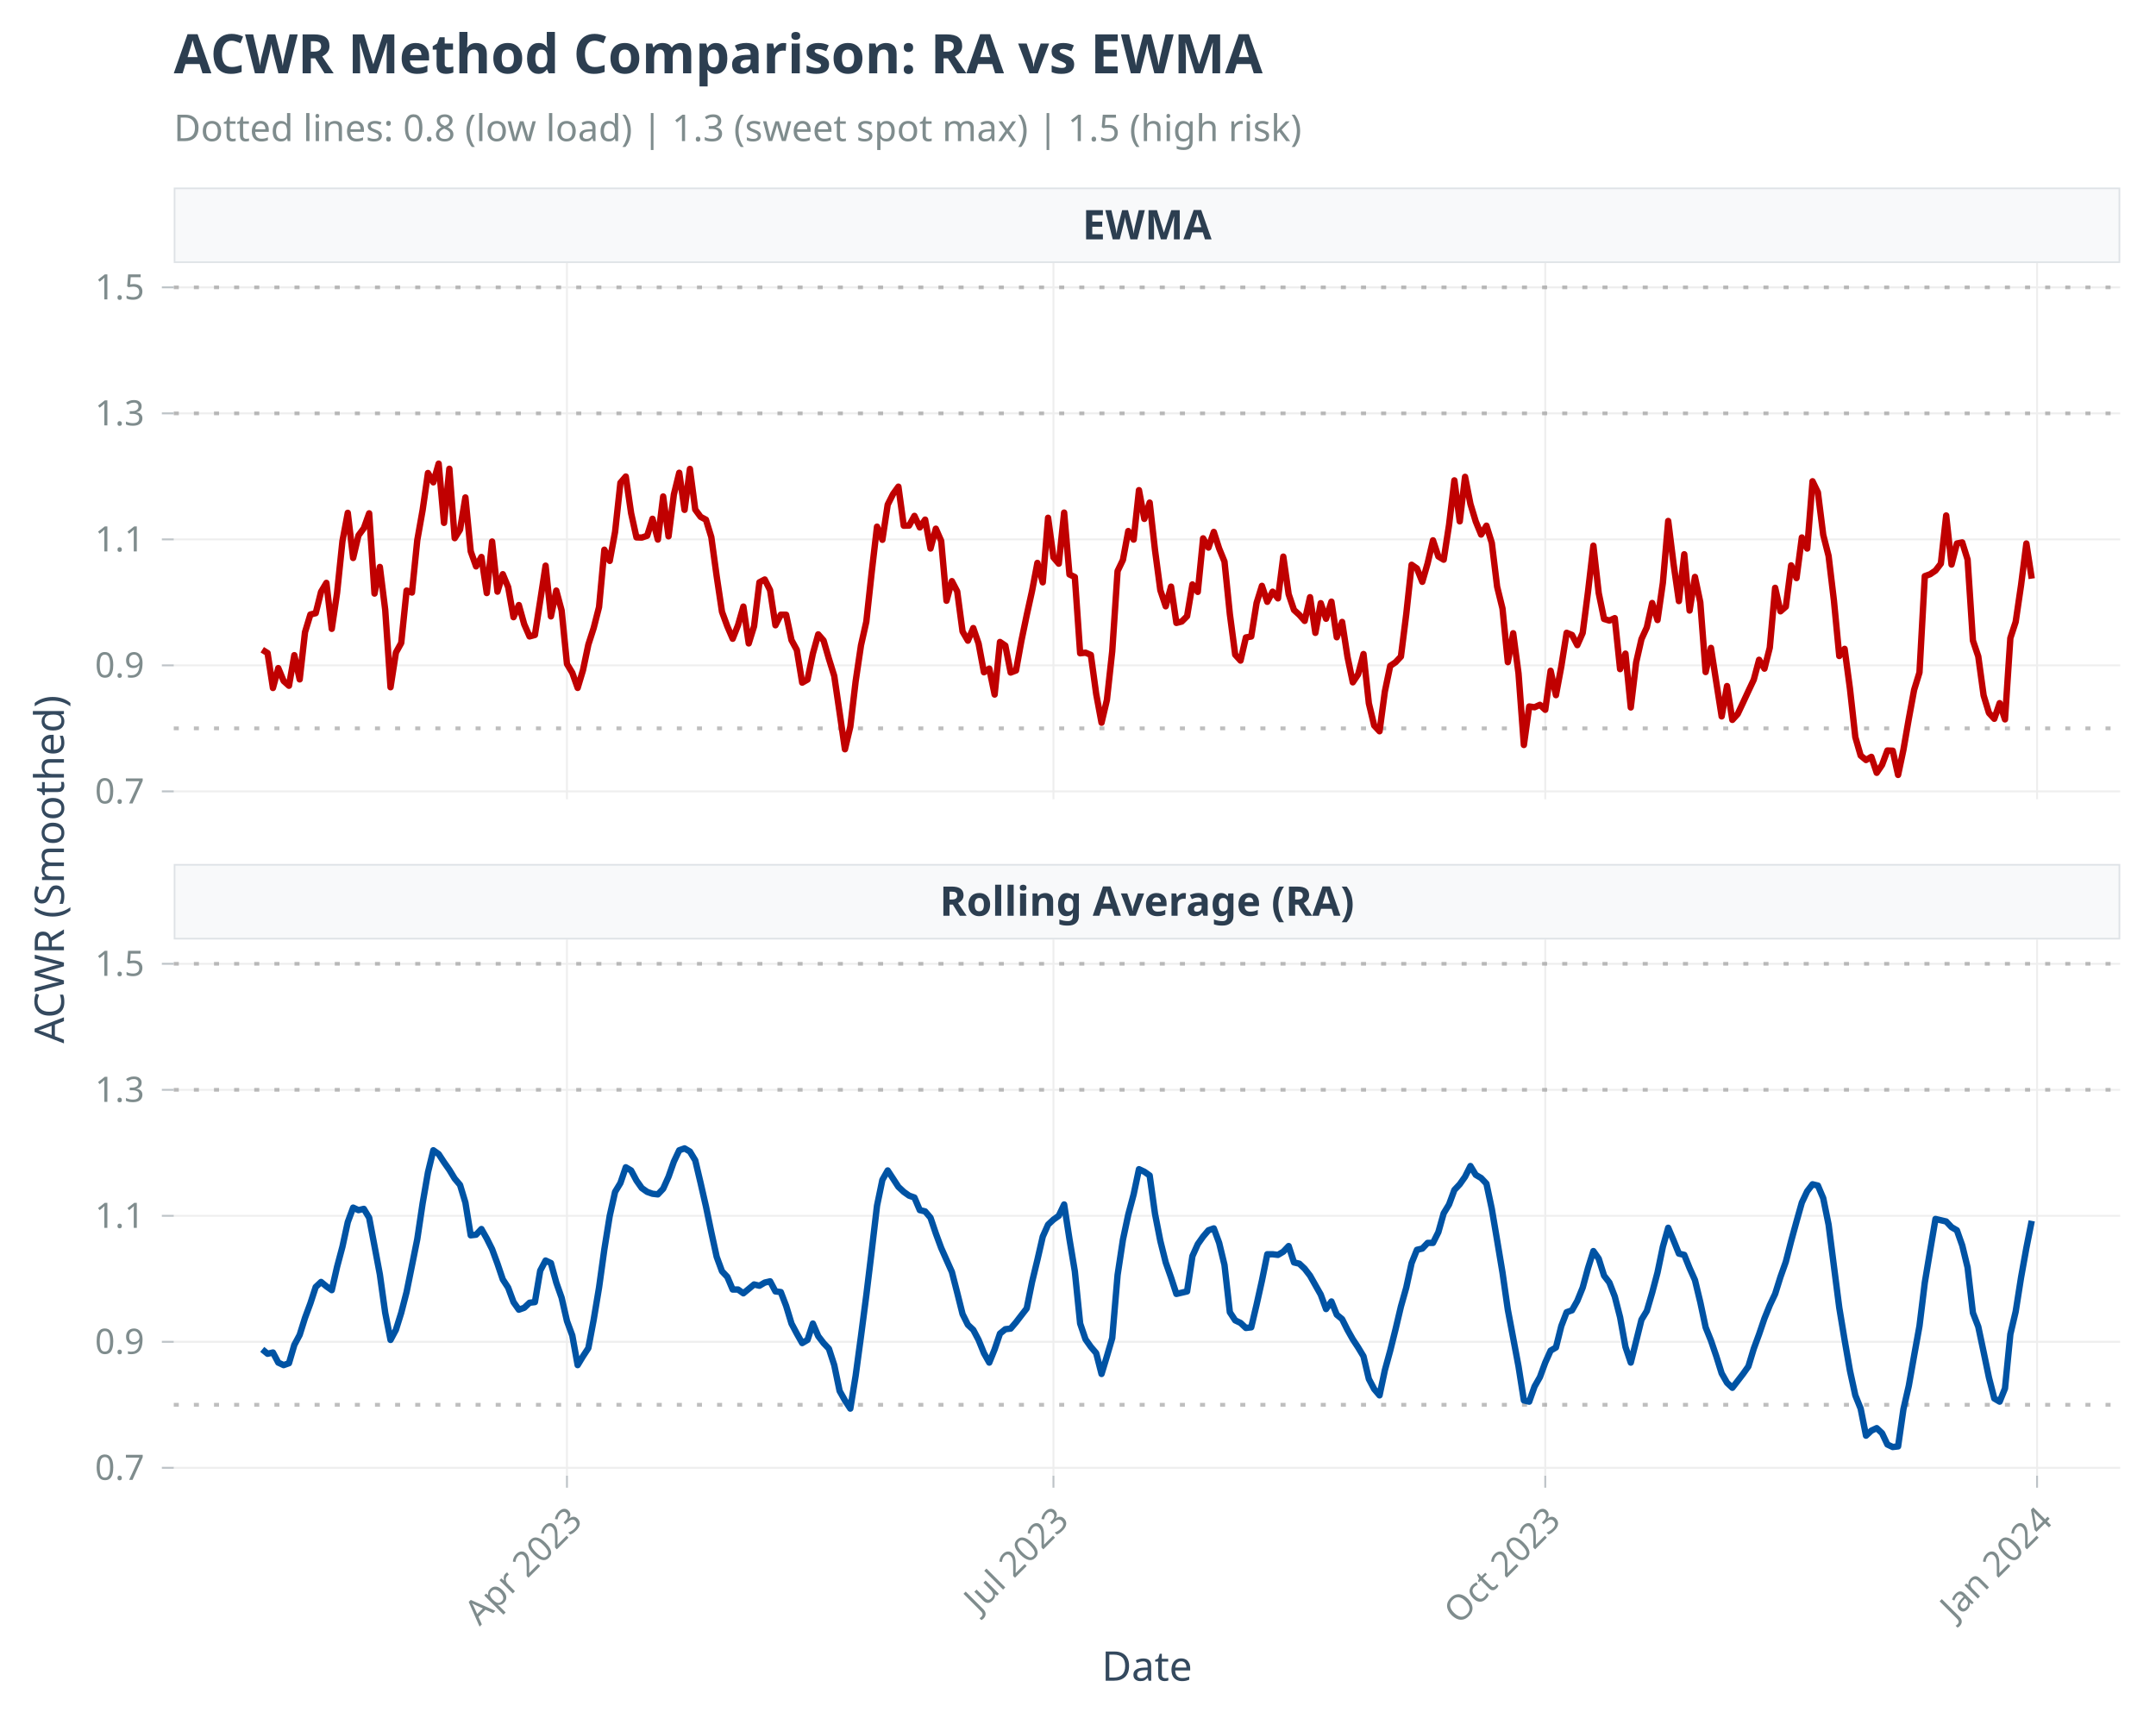
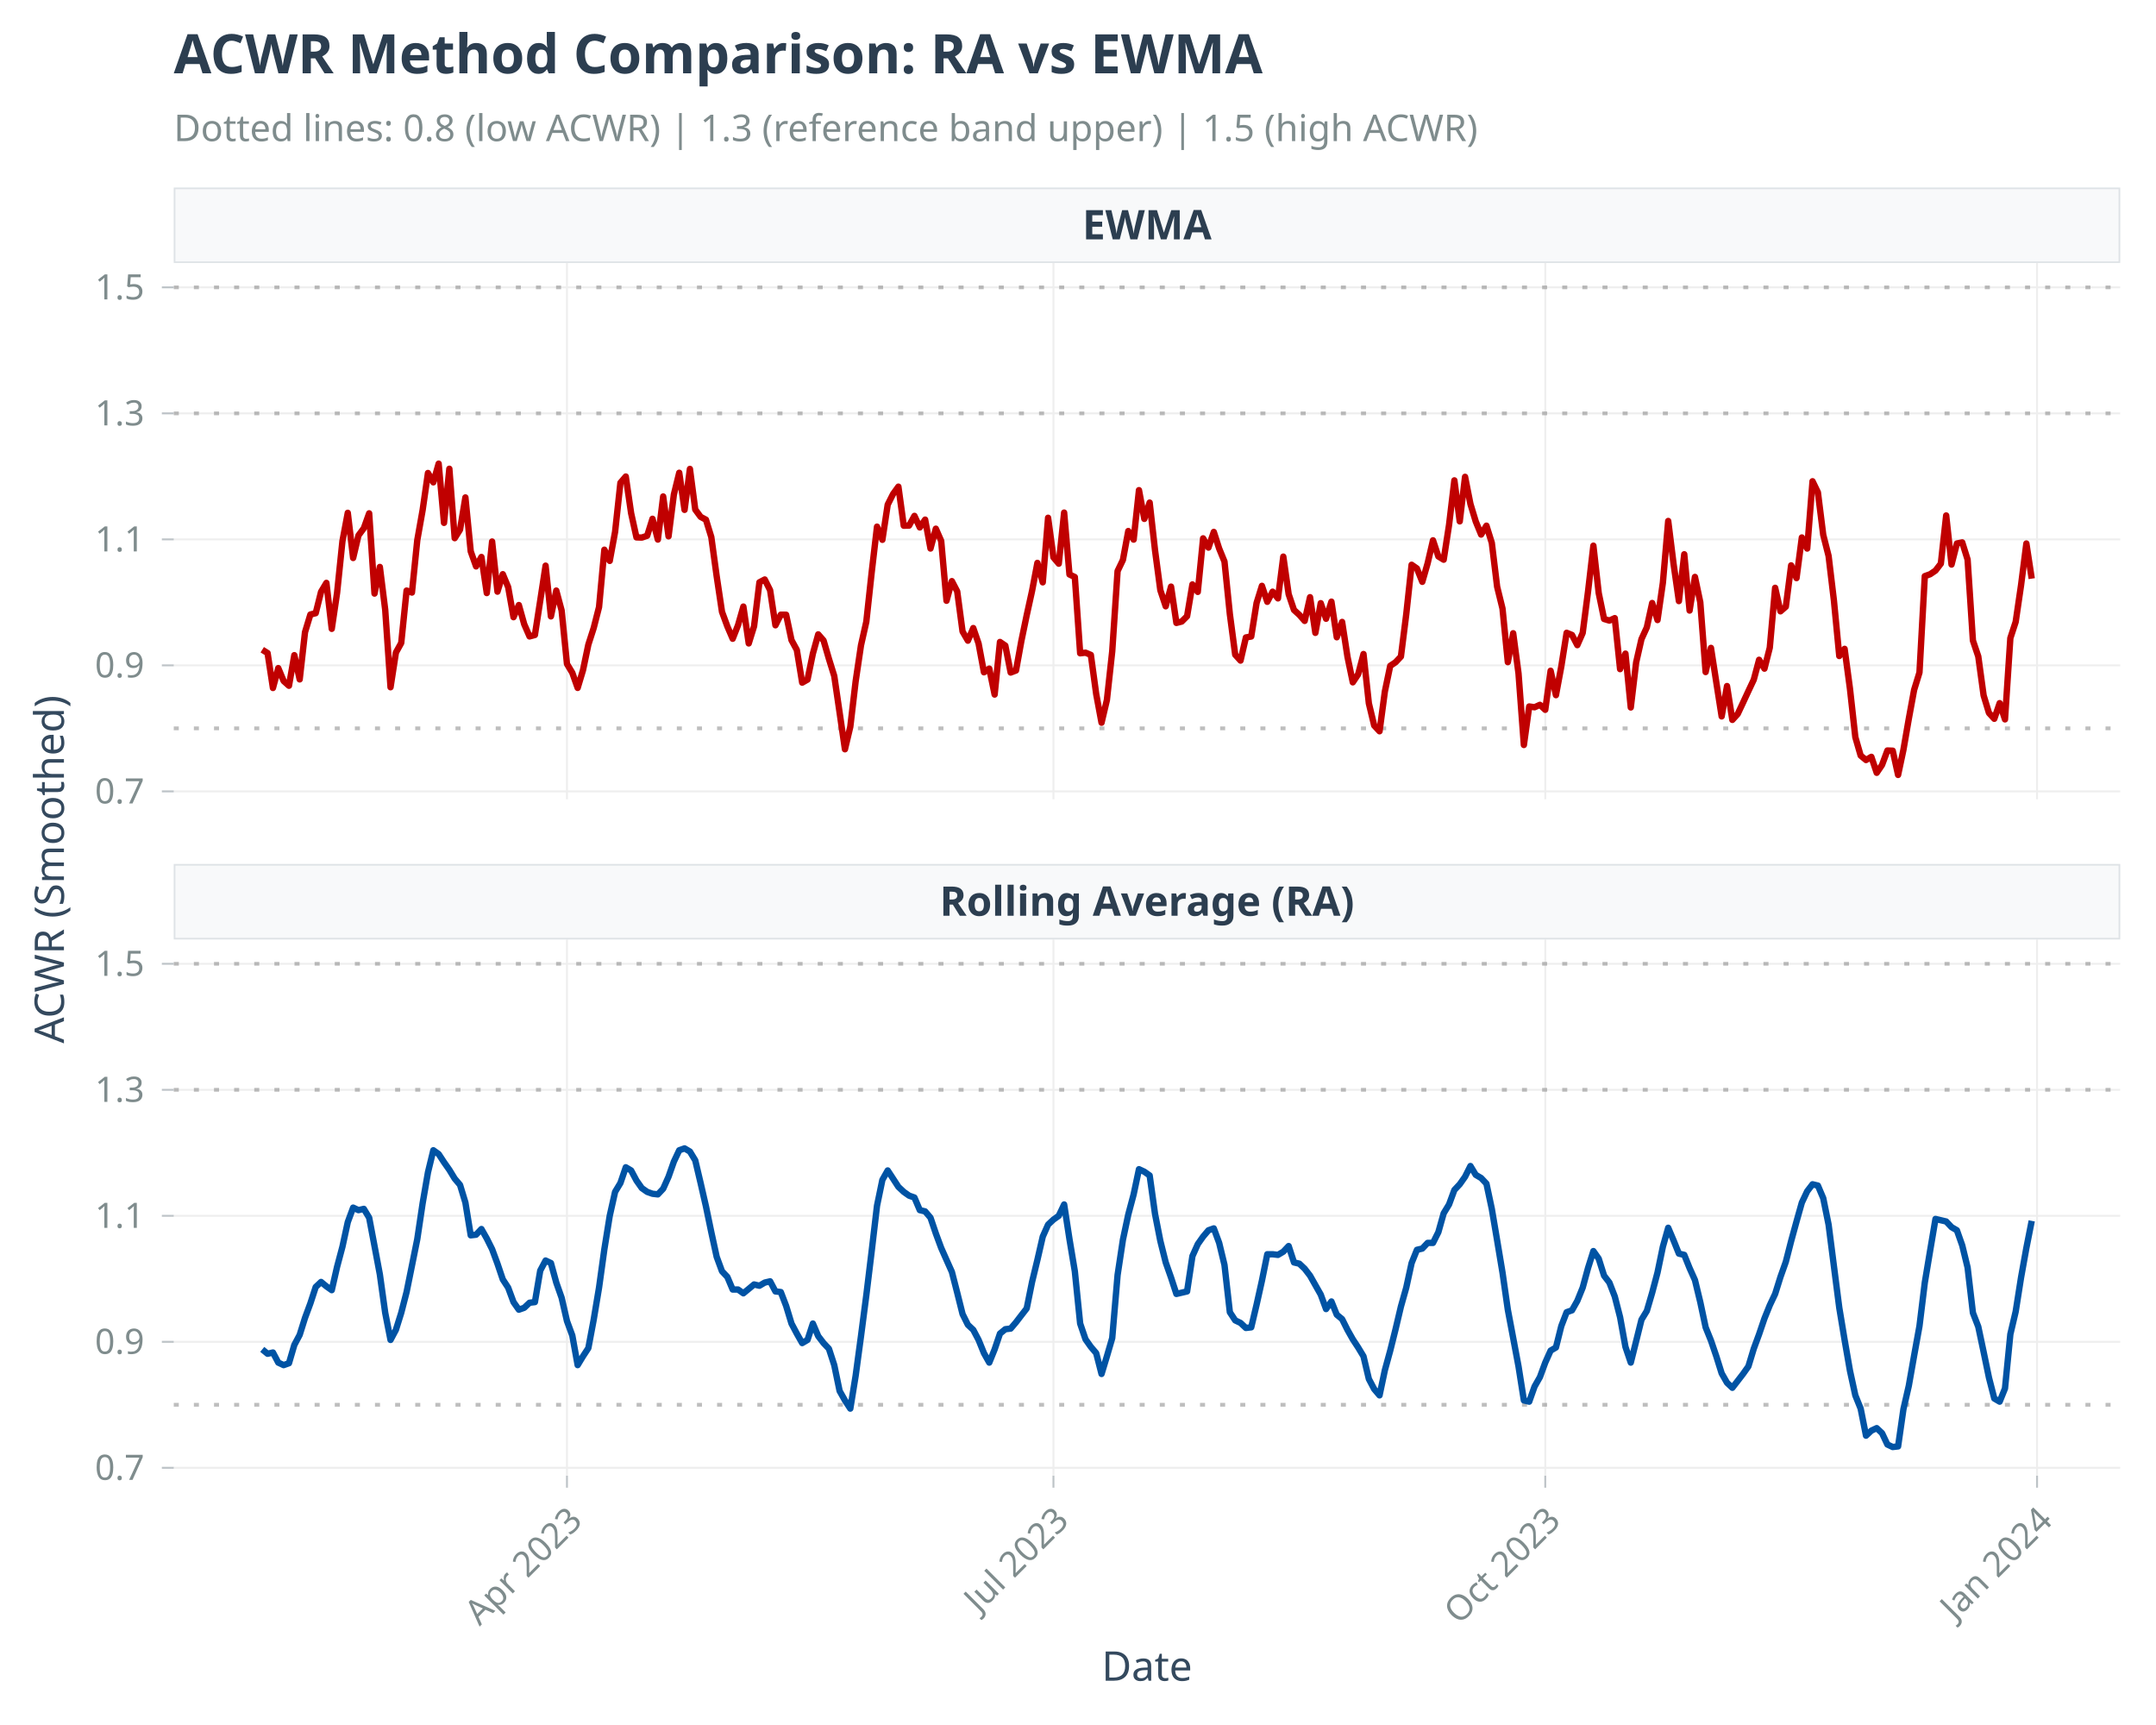
<svg xmlns="http://www.w3.org/2000/svg" class="svglite" data-engine-version="2.0" width="720.00pt" height="576.00pt" viewBox="0 0 720.00 576.00">
  <defs>
    <style type="text/css">
    .svglite line, .svglite polyline, .svglite polygon, .svglite path, .svglite rect, .svglite circle {
      fill: none;
      stroke: #000000;
      stroke-linecap: round;
      stroke-linejoin: round;
      stroke-miterlimit: 10.00;
    }
  </style>
  </defs>
  <rect width="100%" height="100%" style="stroke: none; fill: #FFFFFF;" />
  <defs>
    <clipPath id="cpMC4wMHw3MjAuMDB8MC4wMHw1NzYuMDA=">
      <rect x="0.00" y="0.00" width="720.00" height="576.00" />
    </clipPath>
  </defs>
  <g clip-path="url(#cpMC4wMHw3MjAuMDB8MC4wMHw1NzYuMDA=)">
    <rect x="0.00" y="0.00" width="720.00" height="576.00" style="stroke-width: 1.26; stroke: none; fill: #FFFFFF;" />
  </g>
  <defs>
    <clipPath id="cpNTguMDN8NzA4LjA0fDg3LjgxfDI2Ni45MA==">
      <rect x="58.03" y="87.81" width="650.01" height="179.09" />
    </clipPath>
  </defs>
  <g clip-path="url(#cpNTguMDN8NzA4LjA0fDg3LjgxfDI2Ni45MA==)">
    <rect x="58.03" y="87.81" width="650.01" height="179.09" style="stroke-width: 1.26; stroke: none; fill: #FFFFFF;" />
    <polyline points="58.03,264.25 708.04,264.25 " style="stroke-width: 0.64; stroke: #EEEEEE; stroke-linecap: butt;" />
    <polyline points="58.03,222.18 708.04,222.18 " style="stroke-width: 0.64; stroke: #EEEEEE; stroke-linecap: butt;" />
    <polyline points="58.03,180.10 708.04,180.10 " style="stroke-width: 0.64; stroke: #EEEEEE; stroke-linecap: butt;" />
    <polyline points="58.03,138.03 708.04,138.03 " style="stroke-width: 0.64; stroke: #EEEEEE; stroke-linecap: butt;" />
    <polyline points="58.03,95.95 708.04,95.95 " style="stroke-width: 0.64; stroke: #EEEEEE; stroke-linecap: butt;" />
    <polyline points="189.34,266.90 189.34,87.81 " style="stroke-width: 0.64; stroke: #EEEEEE; stroke-linecap: butt;" />
    <polyline points="351.80,266.90 351.80,87.81 " style="stroke-width: 0.64; stroke: #EEEEEE; stroke-linecap: butt;" />
    <polyline points="516.04,266.90 516.04,87.81 " style="stroke-width: 0.64; stroke: #EEEEEE; stroke-linecap: butt;" />
    <polyline points="680.28,266.90 680.28,87.81 " style="stroke-width: 0.64; stroke: #EEEEEE; stroke-linecap: butt;" />
    <line x1="58.03" y1="243.21" x2="708.04" y2="243.21" style="stroke-width: 1.26; stroke: #7F7F7F; stroke-opacity: 0.50; stroke-dasharray: 1.68,5.04; stroke-linecap: butt;" />
    <line x1="58.03" y1="138.03" x2="708.04" y2="138.03" style="stroke-width: 1.26; stroke: #7F7F7F; stroke-opacity: 0.50; stroke-dasharray: 1.68,5.04; stroke-linecap: butt;" />
    <line x1="58.03" y1="95.95" x2="708.04" y2="95.95" style="stroke-width: 1.26; stroke: #7F7F7F; stroke-opacity: 0.50; stroke-dasharray: 1.68,5.04; stroke-linecap: butt;" />
    <polyline points="87.58,216.95 89.36,218.07 91.15,229.73 92.93,223.09 94.72,227.39 96.50,228.98 98.29,218.77 100.08,226.86 101.86,211.09 103.65,205.20 105.43,204.75 107.22,197.61 109.00,194.63 110.79,209.98 112.57,197.95 114.36,180.68 116.14,171.24 117.93,186.32 119.71,178.79 121.50,176.38 123.28,171.41 125.07,198.20 126.85,189.31 128.64,203.61 130.42,229.48 132.21,217.91 133.99,214.69 135.78,197.20 137.57,197.86 139.35,180.37 141.14,170.30 142.92,157.94 144.71,161.06 146.49,154.82 148.28,174.59 150.06,156.53 151.85,179.70 153.63,176.86 155.42,166.10 157.20,184.11 158.99,189.13 160.77,185.98 162.56,198.03 164.34,180.82 166.13,197.56 167.91,191.73 169.70,196.04 171.49,206.09 173.27,202.03 175.06,208.43 176.84,212.51 178.63,212.03 180.41,200.57 182.20,188.88 183.98,205.82 185.77,197.20 187.55,203.83 189.34,221.69 191.12,224.65 192.91,229.70 194.69,223.78 196.48,215.24 198.26,209.71 200.05,202.71 201.83,183.55 203.62,187.29 205.41,177.58 207.19,161.21 208.98,159.12 210.76,171.35 212.55,179.44 214.33,179.50 216.12,178.90 217.90,173.23 219.69,180.17 221.47,165.78 223.26,179.09 225.04,165.12 226.83,157.86 228.61,170.25 230.40,156.58 232.18,170.14 233.97,172.58 235.75,173.53 237.54,179.34 239.33,192.39 241.11,204.29 242.90,209.16 244.68,213.29 246.47,208.74 248.25,202.54 250.04,214.85 251.82,209.11 253.61,194.44 255.39,193.50 257.18,197.08 258.96,208.79 260.75,205.25 262.53,205.27 264.32,213.75 266.10,217.02 267.89,227.94 269.67,226.93 271.46,218.25 273.25,211.82 275.03,213.86 276.82,220.01 278.60,225.73 280.39,237.97 282.17,250.19 283.96,242.66 285.74,227.54 287.53,215.47 289.31,207.58 291.10,191.10 292.88,175.86 294.67,180.25 296.45,168.51 298.24,164.96 300.02,162.50 301.81,175.54 303.59,175.50 305.38,172.26 307.17,176.12 308.95,173.51 310.74,183.16 312.52,176.54 314.31,180.62 316.09,200.60 317.88,194.05 319.66,197.46 321.45,210.87 323.23,213.93 325.02,209.72 326.80,214.89 328.59,224.48 330.37,223.26 332.16,231.92 333.94,214.36 335.73,215.58 337.51,224.57 339.30,223.88 341.08,214.05 342.87,205.43 344.66,197.30 346.44,187.96 348.23,194.45 350.01,172.89 351.80,186.11 353.58,188.22 355.37,171.16 357.15,191.82 358.94,192.68 360.72,218.14 362.51,217.94 364.29,218.68 366.08,231.76 367.86,241.32 369.65,233.74 371.43,217.48 373.22,190.68 375.00,186.97 376.79,177.32 378.58,180.18 380.36,163.67 382.15,173.26 383.93,167.82 385.72,183.72 387.50,197.08 389.29,202.45 391.07,195.88 392.86,208.00 394.64,207.54 396.43,205.75 398.21,195.15 400.00,197.64 401.78,179.76 403.57,182.85 405.35,177.62 407.14,183.17 408.92,187.52 410.71,205.07 412.50,218.62 414.28,220.58 416.07,212.85 417.85,212.54 419.64,201.33 421.42,195.62 423.21,200.95 424.99,197.57 426.78,199.81 428.56,185.86 430.35,198.41 432.13,203.68 433.92,205.31 435.70,207.33 437.49,199.41 439.27,211.32 441.06,201.41 442.84,206.61 444.63,200.90 446.42,212.79 448.20,207.67 449.99,219.29 451.77,227.84 453.56,225.15 455.34,218.39 457.13,234.86 458.91,242.25 460.70,244.18 462.48,230.89 464.27,222.33 466.05,221.14 467.84,219.23 469.62,205.10 471.41,188.58 473.19,189.82 474.98,194.28 476.76,188.09 478.55,180.42 480.34,185.80 482.12,186.89 483.91,175.30 485.69,160.40 487.48,174.09 489.26,159.22 491.05,168.27 492.83,174.14 494.62,178.50 496.40,175.53 498.19,181.27 499.97,195.92 501.76,203.20 503.54,221.10 505.33,211.45 507.11,224.87 508.90,248.76 510.68,235.90 512.47,236.16 514.26,235.35 516.04,237.01 517.83,223.98 519.61,232.12 521.40,222.53 523.18,211.30 524.97,212.02 526.75,215.42 528.54,211.35 530.32,197.58 532.11,182.21 533.89,198.01 535.68,206.68 537.46,207.22 539.25,206.40 541.03,223.43 542.82,218.25 544.60,236.23 546.39,221.21 548.17,213.41 549.96,209.49 551.75,201.35 553.53,207.04 555.32,194.59 557.10,173.96 558.89,188.31 560.67,200.71 562.46,185.08 564.24,203.87 566.03,192.64 567.81,201.09 569.60,224.40 571.38,216.34 573.17,227.88 574.95,239.21 576.74,229.08 578.52,240.38 580.31,238.41 582.09,234.62 583.88,230.76 585.67,226.96 587.45,220.31 589.24,223.27 591.02,216.28 592.81,196.28 594.59,204.13 596.38,202.57 598.16,188.78 599.95,193.04 601.73,179.47 603.52,183.17 605.30,160.70 607.09,164.41 608.87,178.60 610.66,185.64 612.44,200.53 614.23,219.05 616.01,216.66 617.80,230.00 619.59,246.14 621.37,252.29 623.16,253.78 624.94,252.72 626.73,258.05 628.51,255.42 630.30,250.60 632.08,250.67 633.87,258.76 635.65,250.38 637.44,240.05 639.22,230.37 641.01,224.55 642.79,192.38 644.58,191.74 646.36,190.53 648.15,188.20 649.93,172.12 651.72,188.51 653.51,181.47 655.29,181.11 657.08,186.84 658.86,213.89 660.65,219.19 662.43,232.20 664.22,238.07 666.00,240.01 667.79,234.79 669.57,240.21 671.36,213.09 673.14,207.64 674.93,195.43 676.71,181.48 678.50,193.22 " style="stroke-width: 2.13; stroke: #C00000; stroke-linecap: butt;" />
  </g>
  <g clip-path="url(#cpMC4wMHw3MjAuMDB8MC4wMHw1NzYuMDA=)">
</g>
  <defs>
    <clipPath id="cpNTguMDN8NzA4LjA0fDMxMy42OHw0OTIuNzc=">
      <rect x="58.03" y="313.68" width="650.01" height="179.09" />
    </clipPath>
  </defs>
  <g clip-path="url(#cpNTguMDN8NzA4LjA0fDMxMy42OHw0OTIuNzc=)">
    <rect x="58.03" y="313.68" width="650.01" height="179.09" style="stroke-width: 1.26; stroke: none; fill: #FFFFFF;" />
    <polyline points="58.03,490.12 708.04,490.12 " style="stroke-width: 0.64; stroke: #EEEEEE; stroke-linecap: butt;" />
    <polyline points="58.03,448.05 708.04,448.05 " style="stroke-width: 0.64; stroke: #EEEEEE; stroke-linecap: butt;" />
    <polyline points="58.03,405.97 708.04,405.97 " style="stroke-width: 0.64; stroke: #EEEEEE; stroke-linecap: butt;" />
    <polyline points="58.03,363.90 708.04,363.90 " style="stroke-width: 0.64; stroke: #EEEEEE; stroke-linecap: butt;" />
    <polyline points="58.03,321.82 708.04,321.82 " style="stroke-width: 0.64; stroke: #EEEEEE; stroke-linecap: butt;" />
    <polyline points="189.34,492.77 189.34,313.68 " style="stroke-width: 0.64; stroke: #EEEEEE; stroke-linecap: butt;" />
    <polyline points="351.80,492.77 351.80,313.68 " style="stroke-width: 0.64; stroke: #EEEEEE; stroke-linecap: butt;" />
    <polyline points="516.04,492.77 516.04,313.68 " style="stroke-width: 0.64; stroke: #EEEEEE; stroke-linecap: butt;" />
    <polyline points="680.28,492.77 680.28,313.68 " style="stroke-width: 0.64; stroke: #EEEEEE; stroke-linecap: butt;" />
    <line x1="58.03" y1="469.08" x2="708.04" y2="469.08" style="stroke-width: 1.26; stroke: #7F7F7F; stroke-opacity: 0.50; stroke-dasharray: 1.68,5.04; stroke-linecap: butt;" />
    <line x1="58.03" y1="363.90" x2="708.04" y2="363.90" style="stroke-width: 1.26; stroke: #7F7F7F; stroke-opacity: 0.50; stroke-dasharray: 1.68,5.04; stroke-linecap: butt;" />
    <line x1="58.03" y1="321.82" x2="708.04" y2="321.82" style="stroke-width: 1.26; stroke: #7F7F7F; stroke-opacity: 0.50; stroke-dasharray: 1.68,5.04; stroke-linecap: butt;" />
    <polyline points="87.58,450.57 89.36,452.04 91.15,451.62 92.93,454.99 94.72,455.83 96.50,455.20 98.29,449.10 100.08,445.73 101.86,440.05 103.65,435.21 105.43,429.75 107.22,428.06 109.00,429.53 110.79,430.80 112.57,423.01 114.36,416.28 116.14,408.08 117.93,403.24 119.71,404.08 121.50,403.66 123.28,406.60 125.07,416.07 126.85,425.54 128.64,438.37 130.42,447.42 132.21,444.05 133.99,438.37 135.78,431.43 137.57,422.59 139.35,413.76 141.14,401.77 142.92,391.46 144.71,384.09 146.49,385.36 148.28,388.09 150.06,390.62 151.85,393.56 153.63,395.66 155.42,401.56 157.20,412.49 158.99,412.28 160.77,410.39 162.56,413.55 164.34,417.12 166.13,421.96 167.91,427.22 169.70,429.96 171.49,434.79 173.27,437.32 175.06,436.69 176.84,435.00 178.63,434.79 180.41,424.28 182.20,420.91 183.98,421.75 185.77,428.27 187.55,433.32 189.34,441.11 191.12,445.94 192.91,455.83 194.69,452.89 196.48,450.15 198.26,440.68 200.05,429.96 201.83,417.12 203.62,405.97 205.41,397.98 207.19,395.03 208.98,389.77 210.76,390.83 212.55,394.19 214.33,396.72 216.12,397.98 217.90,398.61 219.69,398.82 221.47,396.93 223.26,392.93 225.04,387.88 226.83,384.09 228.61,383.46 230.40,384.52 232.18,387.46 233.97,395.03 235.75,402.82 237.54,411.44 239.33,419.65 241.11,424.49 242.90,426.38 244.68,430.59 246.47,430.59 248.25,431.85 250.04,430.38 251.82,428.90 253.61,429.32 255.39,428.27 257.18,427.85 258.96,431.22 260.75,431.43 262.53,436.06 264.32,441.95 266.10,445.31 267.89,448.47 269.67,447.42 271.46,441.95 273.25,446.15 275.03,448.47 276.82,450.36 278.60,455.83 280.39,464.46 282.17,467.61 283.96,470.35 285.74,459.41 287.53,446.15 289.31,432.48 291.10,417.75 292.88,402.61 294.67,393.98 296.45,390.83 298.24,393.56 300.02,396.30 301.81,397.98 303.59,399.24 305.38,399.87 307.17,404.08 308.95,404.50 310.74,406.60 312.52,411.86 314.31,416.70 316.09,420.70 317.88,424.70 319.66,431.64 321.45,438.79 323.23,442.37 325.02,444.05 326.80,447.42 328.59,451.83 330.37,454.99 332.16,450.57 333.94,445.31 335.73,443.84 337.51,443.63 339.30,441.53 341.08,439.21 342.87,436.90 344.66,428.06 346.44,420.70 348.23,412.92 350.01,408.92 351.80,407.24 353.58,405.97 355.37,402.19 357.15,413.76 358.94,424.49 360.72,441.95 362.51,447.21 364.29,449.73 366.08,451.83 367.86,458.78 369.65,452.89 371.43,446.79 373.22,425.75 375.00,413.97 376.79,405.55 378.58,398.82 380.36,390.41 382.15,391.25 383.93,392.51 385.72,405.34 387.50,414.39 389.29,421.54 391.07,426.59 392.86,432.06 394.64,431.64 396.43,431.22 398.21,419.44 400.00,415.44 401.78,412.92 403.57,410.81 405.35,410.18 407.14,415.02 408.92,422.38 410.71,438.16 412.50,440.89 414.28,441.74 416.07,443.42 417.85,443.21 419.64,435.64 421.42,427.64 423.21,418.81 424.99,418.81 426.78,419.02 428.56,417.96 430.35,416.07 432.13,421.54 433.92,421.96 435.70,423.64 437.49,425.96 439.27,429.11 441.06,432.27 442.84,437.11 444.63,434.58 446.42,439.00 448.20,440.47 449.99,444.05 451.77,447.21 453.56,449.94 455.34,452.89 457.13,460.46 458.91,463.83 460.70,465.93 462.48,457.51 464.27,450.99 466.05,443.84 467.84,436.27 469.62,429.96 471.41,421.75 473.19,417.33 474.98,416.91 476.76,415.02 478.55,415.02 480.34,411.44 482.12,405.13 483.91,402.19 485.69,397.35 487.48,395.45 489.26,392.93 491.05,389.35 492.83,392.30 494.62,393.35 496.40,395.24 498.19,403.66 499.97,414.18 501.76,424.91 503.54,437.32 505.33,446.79 507.11,456.25 508.90,467.61 510.68,468.03 512.47,462.98 514.26,459.83 516.04,454.99 517.83,450.99 519.61,449.94 521.40,442.79 523.18,438.16 524.97,437.53 526.75,434.37 528.54,429.96 530.32,423.43 532.11,417.75 533.89,420.28 535.68,425.96 537.46,428.27 539.25,432.90 541.03,439.84 542.82,449.73 544.60,454.99 546.39,447.84 548.17,440.68 549.96,437.74 551.75,431.64 553.53,424.91 555.32,416.28 557.10,409.97 558.89,414.18 560.67,418.60 562.46,419.02 564.24,423.43 566.03,427.43 567.81,434.79 569.60,443.21 571.38,447.63 573.17,452.89 574.95,458.57 576.74,461.72 578.52,463.40 580.31,461.09 582.09,458.78 583.88,456.25 585.67,450.36 587.45,445.52 589.24,440.26 591.02,435.85 592.81,432.06 594.59,426.38 596.38,421.33 598.16,414.39 599.95,407.87 601.73,401.56 603.52,397.77 605.30,395.45 607.09,395.88 608.87,400.08 610.66,408.92 612.44,422.80 614.23,436.69 616.01,447.42 617.80,457.72 619.59,465.93 621.37,470.35 623.16,479.39 624.94,477.71 626.73,476.87 628.51,478.55 630.30,482.34 632.08,483.18 633.87,482.97 635.65,470.56 637.44,462.77 639.22,452.68 641.01,442.79 642.79,428.27 644.58,417.54 646.36,407.02 648.15,407.45 649.93,407.87 651.72,409.76 653.51,410.81 655.29,415.86 657.08,423.22 658.86,438.37 660.65,443.00 662.43,451.41 664.22,460.04 666.00,466.98 667.79,468.03 669.57,463.62 671.36,445.52 673.14,437.95 674.93,426.59 676.71,416.70 678.50,407.66 " style="stroke-width: 2.13; stroke: #0053A4; stroke-linecap: butt;" />
  </g>
  <g clip-path="url(#cpMC4wMHw3MjAuMDB8MC4wMHw1NzYuMDA=)">
</g>
  <defs>
    <clipPath id="cpNTguMDN8NzA4LjA0fDI4OC41MHwzMTMuNjg=">
      <rect x="58.03" y="288.50" width="650.01" height="25.18" />
    </clipPath>
  </defs>
  <g clip-path="url(#cpNTguMDN8NzA4LjA0fDI4OC41MHwzMTMuNjg=)">
    <rect x="58.03" y="288.50" width="650.01" height="25.18" style="stroke-width: 1.07; stroke: #DEE2E6; fill: #F8F9FA;" />
    <text x="383.04" y="305.79" text-anchor="middle" style="font-size: 13.65px; font-weight: bold; fill: #2C3E50; font-family: sans;" textLength="128.22px" lengthAdjust="spacingAndGlyphs">Rolling Average (RA)</text>
  </g>
  <g clip-path="url(#cpMC4wMHw3MjAuMDB8MC4wMHw1NzYuMDA=)">
</g>
  <defs>
    <clipPath id="cpNTguMDN8NzA4LjA0fDYyLjYzfDg3Ljgx">
      <rect x="58.03" y="62.63" width="650.01" height="25.18" />
    </clipPath>
  </defs>
  <g clip-path="url(#cpNTguMDN8NzA4LjA0fDYyLjYzfDg3Ljgx)">
    <rect x="58.03" y="62.63" width="650.01" height="25.18" style="stroke-width: 1.07; stroke: #DEE2E6; fill: #F8F9FA;" />
    <text x="383.04" y="79.92" text-anchor="middle" style="font-size: 13.65px; font-weight: bold; fill: #2C3E50; font-family: sans;" textLength="42.47px" lengthAdjust="spacingAndGlyphs">EWMA</text>
  </g>
  <g clip-path="url(#cpMC4wMHw3MjAuMDB8MC4wMHw1NzYuMDA=)">
    <polyline points="189.34,496.76 189.34,492.77 " style="stroke-width: 0.64; stroke: #BDC3C7; stroke-linecap: butt;" />
    <polyline points="351.80,496.76 351.80,492.77 " style="stroke-width: 0.64; stroke: #BDC3C7; stroke-linecap: butt;" />
    <polyline points="516.04,496.76 516.04,492.77 " style="stroke-width: 0.64; stroke: #BDC3C7; stroke-linecap: butt;" />
    <polyline points="680.28,496.76 680.28,492.77 " style="stroke-width: 0.64; stroke: #BDC3C7; stroke-linecap: butt;" />
    <text transform="translate(195.03,508.28) rotate(-45)" text-anchor="end" style="font-size: 11.70px; fill: #7F8C8D; font-family: sans;" textLength="47.49px" lengthAdjust="spacingAndGlyphs">Apr 2023</text>
    <text transform="translate(357.49,508.28) rotate(-45)" text-anchor="end" style="font-size: 11.70px; fill: #7F8C8D; font-family: sans;" textLength="44.24px" lengthAdjust="spacingAndGlyphs">Jul 2023</text>
    <text transform="translate(521.73,508.28) rotate(-45)" text-anchor="end" style="font-size: 11.70px; fill: #7F8C8D; font-family: sans;" textLength="47.49px" lengthAdjust="spacingAndGlyphs">Oct 2023</text>
    <text transform="translate(685.98,508.28) rotate(-45)" text-anchor="end" style="font-size: 11.70px; fill: #7F8C8D; font-family: sans;" textLength="48.15px" lengthAdjust="spacingAndGlyphs">Jan 2024</text>
    <text x="48.22" y="268.28" text-anchor="end" style="font-size: 11.70px; fill: #7F8C8D; font-family: sans;" textLength="16.27px" lengthAdjust="spacingAndGlyphs">0.7</text>
    <text x="48.22" y="226.20" text-anchor="end" style="font-size: 11.70px; fill: #7F8C8D; font-family: sans;" textLength="16.27px" lengthAdjust="spacingAndGlyphs">0.9</text>
    <text x="48.22" y="184.13" text-anchor="end" style="font-size: 11.70px; fill: #7F8C8D; font-family: sans;" textLength="16.27px" lengthAdjust="spacingAndGlyphs">1.1</text>
    <text x="48.22" y="142.05" text-anchor="end" style="font-size: 11.70px; fill: #7F8C8D; font-family: sans;" textLength="16.27px" lengthAdjust="spacingAndGlyphs">1.3</text>
    <text x="48.22" y="99.98" text-anchor="end" style="font-size: 11.70px; fill: #7F8C8D; font-family: sans;" textLength="16.27px" lengthAdjust="spacingAndGlyphs">1.5</text>
    <polyline points="54.05,264.25 58.03,264.25 " style="stroke-width: 0.64; stroke: #BDC3C7; stroke-linecap: butt;" />
    <polyline points="54.05,222.18 58.03,222.18 " style="stroke-width: 0.64; stroke: #BDC3C7; stroke-linecap: butt;" />
    <polyline points="54.05,180.10 58.03,180.10 " style="stroke-width: 0.64; stroke: #BDC3C7; stroke-linecap: butt;" />
    <polyline points="54.05,138.03 58.03,138.03 " style="stroke-width: 0.64; stroke: #BDC3C7; stroke-linecap: butt;" />
    <polyline points="54.05,95.95 58.03,95.95 " style="stroke-width: 0.64; stroke: #BDC3C7; stroke-linecap: butt;" />
    <text x="48.22" y="494.15" text-anchor="end" style="font-size: 11.70px; fill: #7F8C8D; font-family: sans;" textLength="16.27px" lengthAdjust="spacingAndGlyphs">0.7</text>
    <text x="48.22" y="452.07" text-anchor="end" style="font-size: 11.70px; fill: #7F8C8D; font-family: sans;" textLength="16.27px" lengthAdjust="spacingAndGlyphs">0.9</text>
    <text x="48.22" y="410.00" text-anchor="end" style="font-size: 11.70px; fill: #7F8C8D; font-family: sans;" textLength="16.27px" lengthAdjust="spacingAndGlyphs">1.1</text>
    <text x="48.22" y="367.92" text-anchor="end" style="font-size: 11.70px; fill: #7F8C8D; font-family: sans;" textLength="16.27px" lengthAdjust="spacingAndGlyphs">1.3</text>
    <text x="48.22" y="325.85" text-anchor="end" style="font-size: 11.70px; fill: #7F8C8D; font-family: sans;" textLength="16.27px" lengthAdjust="spacingAndGlyphs">1.5</text>
    <polyline points="54.05,490.12 58.03,490.12 " style="stroke-width: 0.64; stroke: #BDC3C7; stroke-linecap: butt;" />
    <polyline points="54.05,448.05 58.03,448.05 " style="stroke-width: 0.64; stroke: #BDC3C7; stroke-linecap: butt;" />
    <polyline points="54.05,405.97 58.03,405.97 " style="stroke-width: 0.64; stroke: #BDC3C7; stroke-linecap: butt;" />
    <polyline points="54.05,363.90 58.03,363.90 " style="stroke-width: 0.64; stroke: #BDC3C7; stroke-linecap: butt;" />
    <polyline points="54.05,321.82 58.03,321.82 " style="stroke-width: 0.64; stroke: #BDC3C7; stroke-linecap: butt;" />
    <text x="383.04" y="561.21" text-anchor="middle" style="font-size: 13.65px; fill: #34495E; font-family: sans;" textLength="28.84px" lengthAdjust="spacingAndGlyphs">Date</text>
    <text transform="translate(21.35,290.29) rotate(-90)" text-anchor="middle" style="font-size: 13.65px; fill: #34495E; font-family: sans;" textLength="116.83px" lengthAdjust="spacingAndGlyphs">ACWR (Smoothed)</text>
-     <text x="58.03" y="47.12" style="font-size: 12.35px; fill: #7F8C8D; font-family: sans;" textLength="355.83px" lengthAdjust="spacingAndGlyphs">Dotted lines: 0.8 (low load) | 1.3 (sweet spot max) | 1.5 (high risk)</text>
+     <text x="58.03" y="47.12" style="font-size: 12.35px; fill: #7F8C8D; font-family: sans;" textLength="421.03px" lengthAdjust="spacingAndGlyphs">Dotted lines: 0.8 (low ACWR) | 1.3 (reference band upper) | 1.5 (high ACWR)</text>
    <text x="58.03" y="24.48" style="font-size: 18.20px; font-weight: bold; fill: #2C3E50; font-family: sans;" textLength="344.94px" lengthAdjust="spacingAndGlyphs">ACWR Method Comparison: RA vs EWMA</text>
  </g>
</svg>
